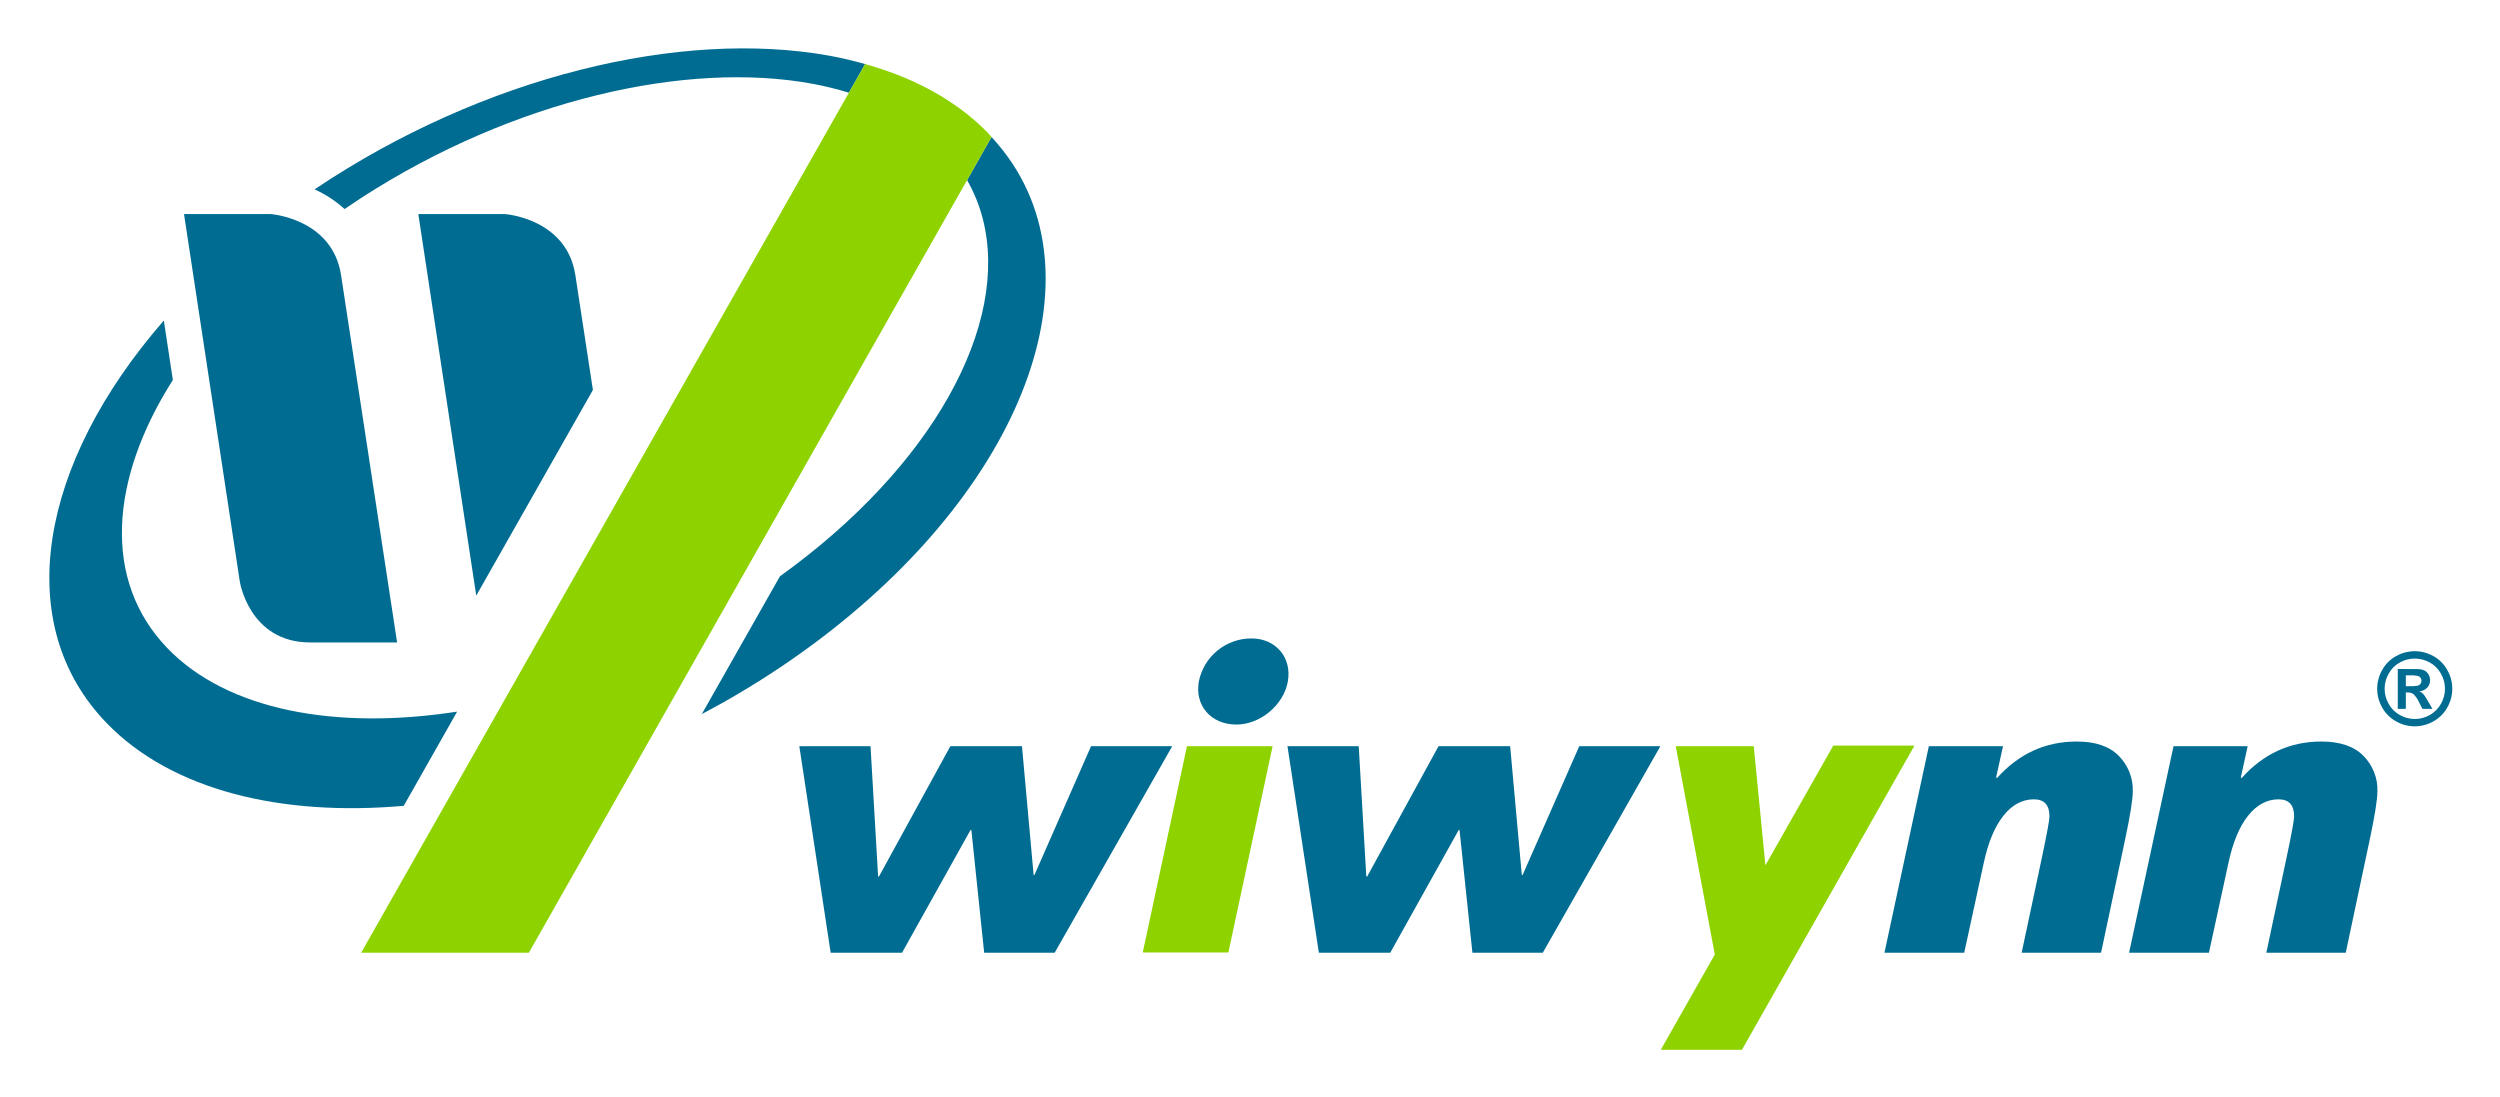
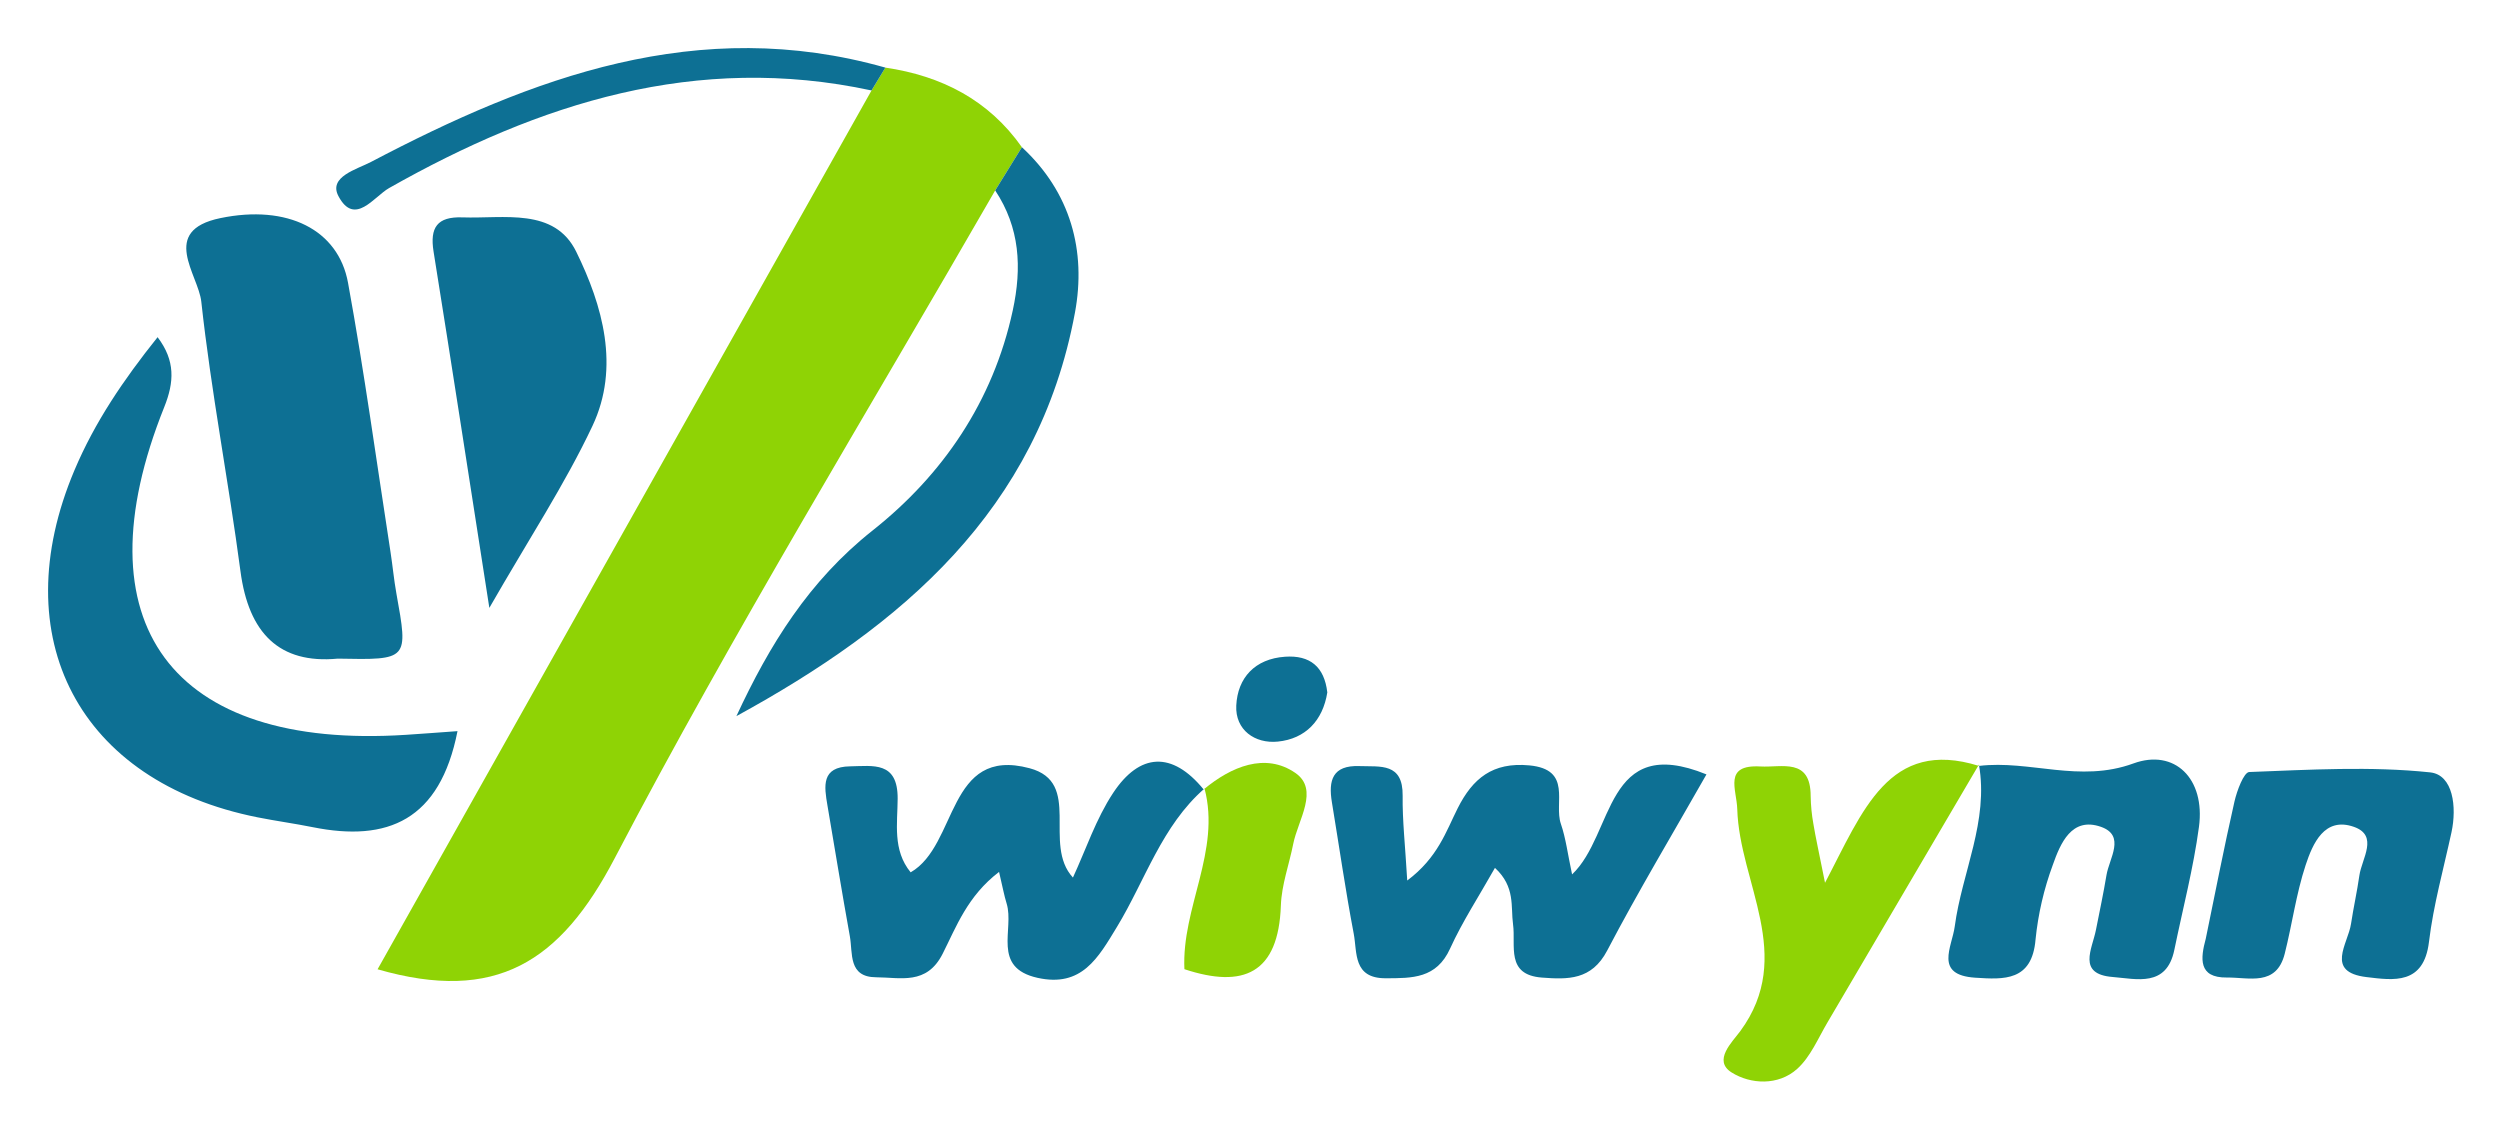
- <svg xmlns="http://www.w3.org/2000/svg" role="img" viewBox="241.77 183.27 765.96 335.96">
+ <svg xmlns="http://www.w3.org/2000/svg" role="img" viewBox="-10.00 -10.00 520.00 234.50">
  <defs>
-     <style>.cls-1{fill:#006c92}.cls-2{fill:#8ed300}</style>
+     <style>.cls-1{fill:#8fd305}.cls-2{fill:#0d7094}</style>
  </defs>
-   <g id="圖層_1" data-name="圖層 1">
-     <path d="M750.483 411.9l-36.021 63.264h-21.571l-3.946-37.624h-.235l-20.988 37.624h-21.875l-9.616-63.264h21.83l2.323 39.948h.25l21.875-39.948h21.95l3.569 39.465h.242l17.361-39.465zm103.117 9.776q10.02-11.212 24.457-11.214 8.589 0 12.872 4.393a14.789 14.789 0 0 1 4.3 10.764c0 2.537-.806 7.551-2.389 15.017l-7.341 34.53h-24.325l6.255-29.4c1.516-7.187 2.265-11.31 2.265-12.343 0-3.5-1.586-5.251-4.776-5.251q-5.353 0-9.353 5.043t-6.022 14.517l-5.967 27.434h-24.44l13.6-63.264h22.721l-2.1 9.541zm74.956 0q10.039-11.212 24.457-11.214 8.565 0 12.881 4.393a14.789 14.789 0 0 1 4.285 10.764q0 3.805-2.386 15.017l-7.321 34.53h-24.336l6.254-29.4c1.529-7.187 2.257-11.31 2.257-12.343 0-3.5-1.57-5.251-4.768-5.251-3.556 0-6.687 1.687-9.353 5.043s-4.668 8.2-6.013 14.517l-5.959 27.434h-24.469L907.7 411.9h22.72l-2.1 9.541zM600.922 411.9l-36.017 63.264h-21.6l-3.931-37.624h-.233l-21 37.624h-21.87l-9.6-63.264h21.816l2.324 39.948h.242L532.94 411.9h21.946l3.573 39.465h.237l17.353-39.465zm19.678-6.64c-7.933 0-12.814-5.934-11.531-13.184a16.416 16.416 0 0 1 16.174-13.2c7.254 0 12.409 5.709 11.1 13.2-1.294 7.25-8.494 13.184-15.743 13.184z" class="cls-1" />
-     <path d="M803.459 411.711l-20.794 36.662-3.569-36.471h-23.903l11.968 63.81-16.559 29.196h24.873l52.857-93.197h-24.873zm-185.33 63.372H591.89l13.546-63.181h26.244l-13.551 63.181z" class="cls-2" />
-     <path d="M981.6 382.786a11.716 11.716 0 0 1 5.68 1.482 10.688 10.688 0 0 1 4.273 4.243 11.523 11.523 0 0 1 .033 11.515 10.883 10.883 0 0 1-4.251 4.252 11.536 11.536 0 0 1-11.461 0 10.857 10.857 0 0 1-4.251-4.252 11.543 11.543 0 0 1 .029-11.515 10.667 10.667 0 0 1 4.272-4.243 11.718 11.718 0 0 1 5.676-1.482zm.017 2.257a9.394 9.394 0 0 0-4.552 1.186 8.616 8.616 0 0 0-3.431 3.407 9.3 9.3 0 0 0-.029 9.274 8.8 8.8 0 0 0 3.419 3.423 9.228 9.228 0 0 0 9.2 0 8.877 8.877 0 0 0 3.414-3.423 9.271 9.271 0 0 0-.02-9.274 8.613 8.613 0 0 0-3.44-3.407 9.436 9.436 0 0 0-4.56-1.186zm-5.21 15.407v-12.2h2.474c2.328 0 3.627.008 3.91.025a4.764 4.764 0 0 1 1.912.491 2.982 2.982 0 0 1 1.139 1.171 3.37 3.37 0 0 1 .464 1.749 3.228 3.228 0 0 1-.862 2.261 3.987 3.987 0 0 1-2.428 1.166 2.906 2.906 0 0 1 .854.458 6 6 0 0 1 .829.937c.087.12.391.616.9 1.487l1.437 2.46h-3.065l-1.02-1.982a8.329 8.329 0 0 0-1.712-2.515 2.757 2.757 0 0 0-1.711-.521h-.65v5.018zm2.474-6.937h1.008a12.372 12.372 0 0 0 2.667-.163 1.552 1.552 0 0 0 1.118-1.52 1.489 1.489 0 0 0-.291-.907 1.593 1.593 0 0 0-.833-.571 11.7 11.7 0 0 0-2.661-.175h-1.008zM418.056 267.589c-2.657-17.415-21.584-18.731-21.584-18.731h-26.537l17.75 116.9 35.741-63.01zm-71.787 0c-2.658-17.415-21.585-18.731-21.585-18.731h-26.535l17.082 112.515s2.84 18.731 21.571 18.731h26.635z" class="cls-1" />
-     <path d="M274.658 405.027c19.866 20.339 53.149 28.459 90.811 25.132L381.83 401.3c-37.255 5.776-70.5-.42-88.845-19.514-19.8-20.625-17.665-51.524 1.745-82.1l-2.765-18.214c-38.182 43.817-47.082 93.043-17.307 123.555zm221.153-204.704c-45.286-8.15-105.789 6.15-157.651 40.96a35.656 35.656 0 0 1 9.182 6.03c1.79-1.22 3.6-2.432 5.451-3.632 46.2-29.791 99.327-41.938 138.113-34.705a99.274 99.274 0 0 1 10.948 2.7l4.984-8.783c-3.573-.993-7.227-1.887-11.027-2.57zm49.745 24.923l-7.485 13.2a48.486 48.486 0 0 1 4.8 11.826c8.385 32.49-15.347 75.957-62.146 109.575l-23.945 42.228a270.124 270.124 0 0 0 24.177-14.43c68.8-46.173 98.24-112.207 71.268-153.866a64.1 64.1 0 0 0-6.669-8.533z" class="cls-1" />
-     <path d="M544.413 223.947c-9.674-9.911-22.579-16.853-37.575-21.051l-4.984 8.783-149.432 263.487h51.39l134.259-236.723 7.485-13.2c-.394-.422-.735-.876-1.143-1.296z" class="cls-2" />
-   </g>
+   <path d="M174.159 4.061c11.676 1.729 21.455 6.711 28.397 16.561q-2.777 4.494-5.556 8.986c-26.58 46.208-54.463 91.734-79.155 138.929-11.289 21.576-24.692 30.173-49.31 23.075L171.277 8.816q1.44-2.378 2.882-4.755z" class="cls-1" />
+   <path d="M60.251 126.996c-12.164 1.15-18.53-5.321-20.23-18.158-2.481-18.735-6.102-37.33-8.153-56.104-.616-5.641-8.738-14.741 3.985-17.37 13.93-2.88 24.515 2.381 26.537 13.456 3.393 18.583 5.946 37.319 8.836 55.993.445 2.873.709 5.777 1.224 8.637 2.496 13.835 2.516 13.832-12.199 13.546z" class="cls-2" />
+   <path d="M85.162 142.078c-3.664 18.566-14.541 23.104-30.11 19.975-3.81-.766-7.67-1.29-11.482-2.05-37.115-7.399-52.831-37.31-38.074-72.218 4.201-9.937 10.137-18.714 17.284-27.652 3.708 4.888 3.47 9.338 1.383 14.539-18.036 44.97 1.477 71.335 50.306 68.17 3.369-.219 6.735-.48 10.693-.764zm155.375 11.933c-8.91 7.785-12.318 19.086-18.209 28.785-3.91 6.436-7.316 12.643-16.526 10.592-9.604-2.139-4.773-10.104-6.421-15.445-.523-1.693-.836-3.452-1.577-6.586-6.586 5.033-8.887 11.405-11.738 17.036-3.324 6.562-8.754 4.904-13.824 4.881-5.855-.026-4.834-4.988-5.473-8.53-1.633-9.048-3.112-18.123-4.656-27.187-.685-4.023-1.341-8.065 4.705-8.158 4.8-.074 9.928-1.09 9.895 6.706-.021 5.118-1.097 10.705 2.703 15.342 9.87-5.673 7.514-26.249 24.726-21.658 11.085 2.956 2.6 15.755 9.027 22.745 2.685-5.789 4.785-12.203 8.38-17.628 5.489-8.286 12.233-8.74 18.812-.694zm60.413 16.507c-3.363 5.968-6.783 11.181-9.333 16.79-2.84 6.245-7.865 6.156-13.388 6.172-6.836.02-5.909-5.357-6.653-9.269-1.728-9.073-3.036-18.226-4.542-27.343-.753-4.555.111-7.726 5.72-7.522 4.373.159 9.082-.742 8.997 6.175-.063 5.161.53 10.33.954 17.628 6.368-4.77 8.07-10.217 10.497-15.037 3.116-6.19 7.255-9.626 14.88-8.915 9.03.842 5.086 7.814 6.575 12.151 1.043 3.038 1.428 6.303 2.335 10.528 8.854-8.365 6.717-29.448 27.952-20.8-6.98 12.288-14.174 24.28-20.654 36.648-3.231 6.167-8.18 6.022-13.573 5.614-7.586-.576-5.393-6.634-6.004-11.077-.506-3.676.528-7.788-3.763-11.743zM91.784 116.442c-4.147-26.591-7.797-50.366-11.603-74.115-.803-5.01.759-7.297 5.993-7.112 8.625.305 19.145-2.114 23.686 7.15 5.483 11.186 9.14 24.001 3.37 36.23-5.733 12.155-13.206 23.488-21.447 37.847zM197 29.608l5.556-8.986c10.168 9.391 13.414 21.597 11.032 34.422-7.644 41.161-36.098 65.145-70.419 83.913 6.89-14.837 15.085-28.125 28.324-38.61 14.562-11.532 25.058-26.807 29.155-45.746 1.944-8.981 1.484-17.23-3.648-24.993z" class="cls-2" />
+   <path d="M401.618 149.036q-15.75 26.826-31.513 53.644c-1.959 3.323-3.535 7.167-6.296 9.65-3.945 3.547-9.706 3.204-13.625.747-3.98-2.494.149-6.354 1.814-8.626 11.473-15.659-.205-30.812-.648-46.16-.119-4.117-2.959-9.306 4.813-8.865 4.47.254 10.454-1.873 10.457 6.157a35.822 35.822 0 0 0 .566 5.805c.47 2.833 1.102 5.639 2.419 12.232 7.85-14.916 13.251-30.168 32.025-24.31z" class="cls-1" />
+   <path d="M401.618 149.036l.012.273c10.61-1.267 20.868 3.6 32.12-.512 8.538-3.121 14.986 3.122 13.634 13.195-1.155 8.602-3.373 17.06-5.122 25.582-1.61 7.843-7.885 6.032-12.817 5.641-7.444-.59-4.274-5.795-3.49-9.788.745-3.796 1.561-7.581 2.191-11.397.578-3.5 4.039-8.233-1.157-10.052-6.11-2.138-8.435 3.473-10.01 7.934a62.97 62.97 0 0 0-3.586 15.502c-.727 8.702-6.566 8.336-12.537 7.948-8.626-.56-4.842-6.36-4.267-10.677 1.499-11.242 7.102-21.87 5.029-33.65zm47.182 36.21c1.96-9.506 3.812-19.036 5.962-28.498.514-2.265 1.953-6.125 3.084-6.168 12.544-.476 25.204-1.235 37.624.073 4.804.505 5.566 7.24 4.443 12.441-1.64 7.593-3.766 15.132-4.686 22.814-1.076 8.987-7.386 8-12.99 7.327-8.671-1.041-3.859-6.879-3.224-11.08.508-3.363 1.257-6.691 1.738-10.058.502-3.516 4.061-8.287-1.145-10.114-6.127-2.15-8.557 3.484-10.04 7.976-1.968 5.968-2.8 12.302-4.345 18.422-1.733 6.86-7.464 4.887-12.017 4.945-6.035.077-5.495-4.04-4.404-8.08zM174.159 4.061q-1.442 2.377-2.882 4.755C134.87.978 102.204 11.419 70.93 29.117c-3.142 1.778-7.169 8.033-10.535 1.676-2.138-4.036 3.848-5.573 6.76-7.104C100.75 6.028 135.279-6.943 174.159 4.061z" class="cls-2" />
+   <path d="M240.361 154.212c5.742-4.79 12.847-7.735 19.064-3.447 5.038 3.474.558 9.765-.432 14.764-.847 4.275-2.422 8.509-2.57 12.799-.492 14.182-7.788 17.325-20.065 13.264-.61-12.81 7.618-24.55 4.184-37.59-.005.009-.181.21-.181.21z" class="cls-1" />
+   <path d="M266.079 134.025c-.92 5.84-4.542 9.652-10.296 10.228-4.767.477-8.882-2.432-8.64-7.495.275-5.763 3.87-9.728 10.157-10.16 5.174-.355 8.162 2.074 8.78 7.427z" class="cls-2" />
</svg>
